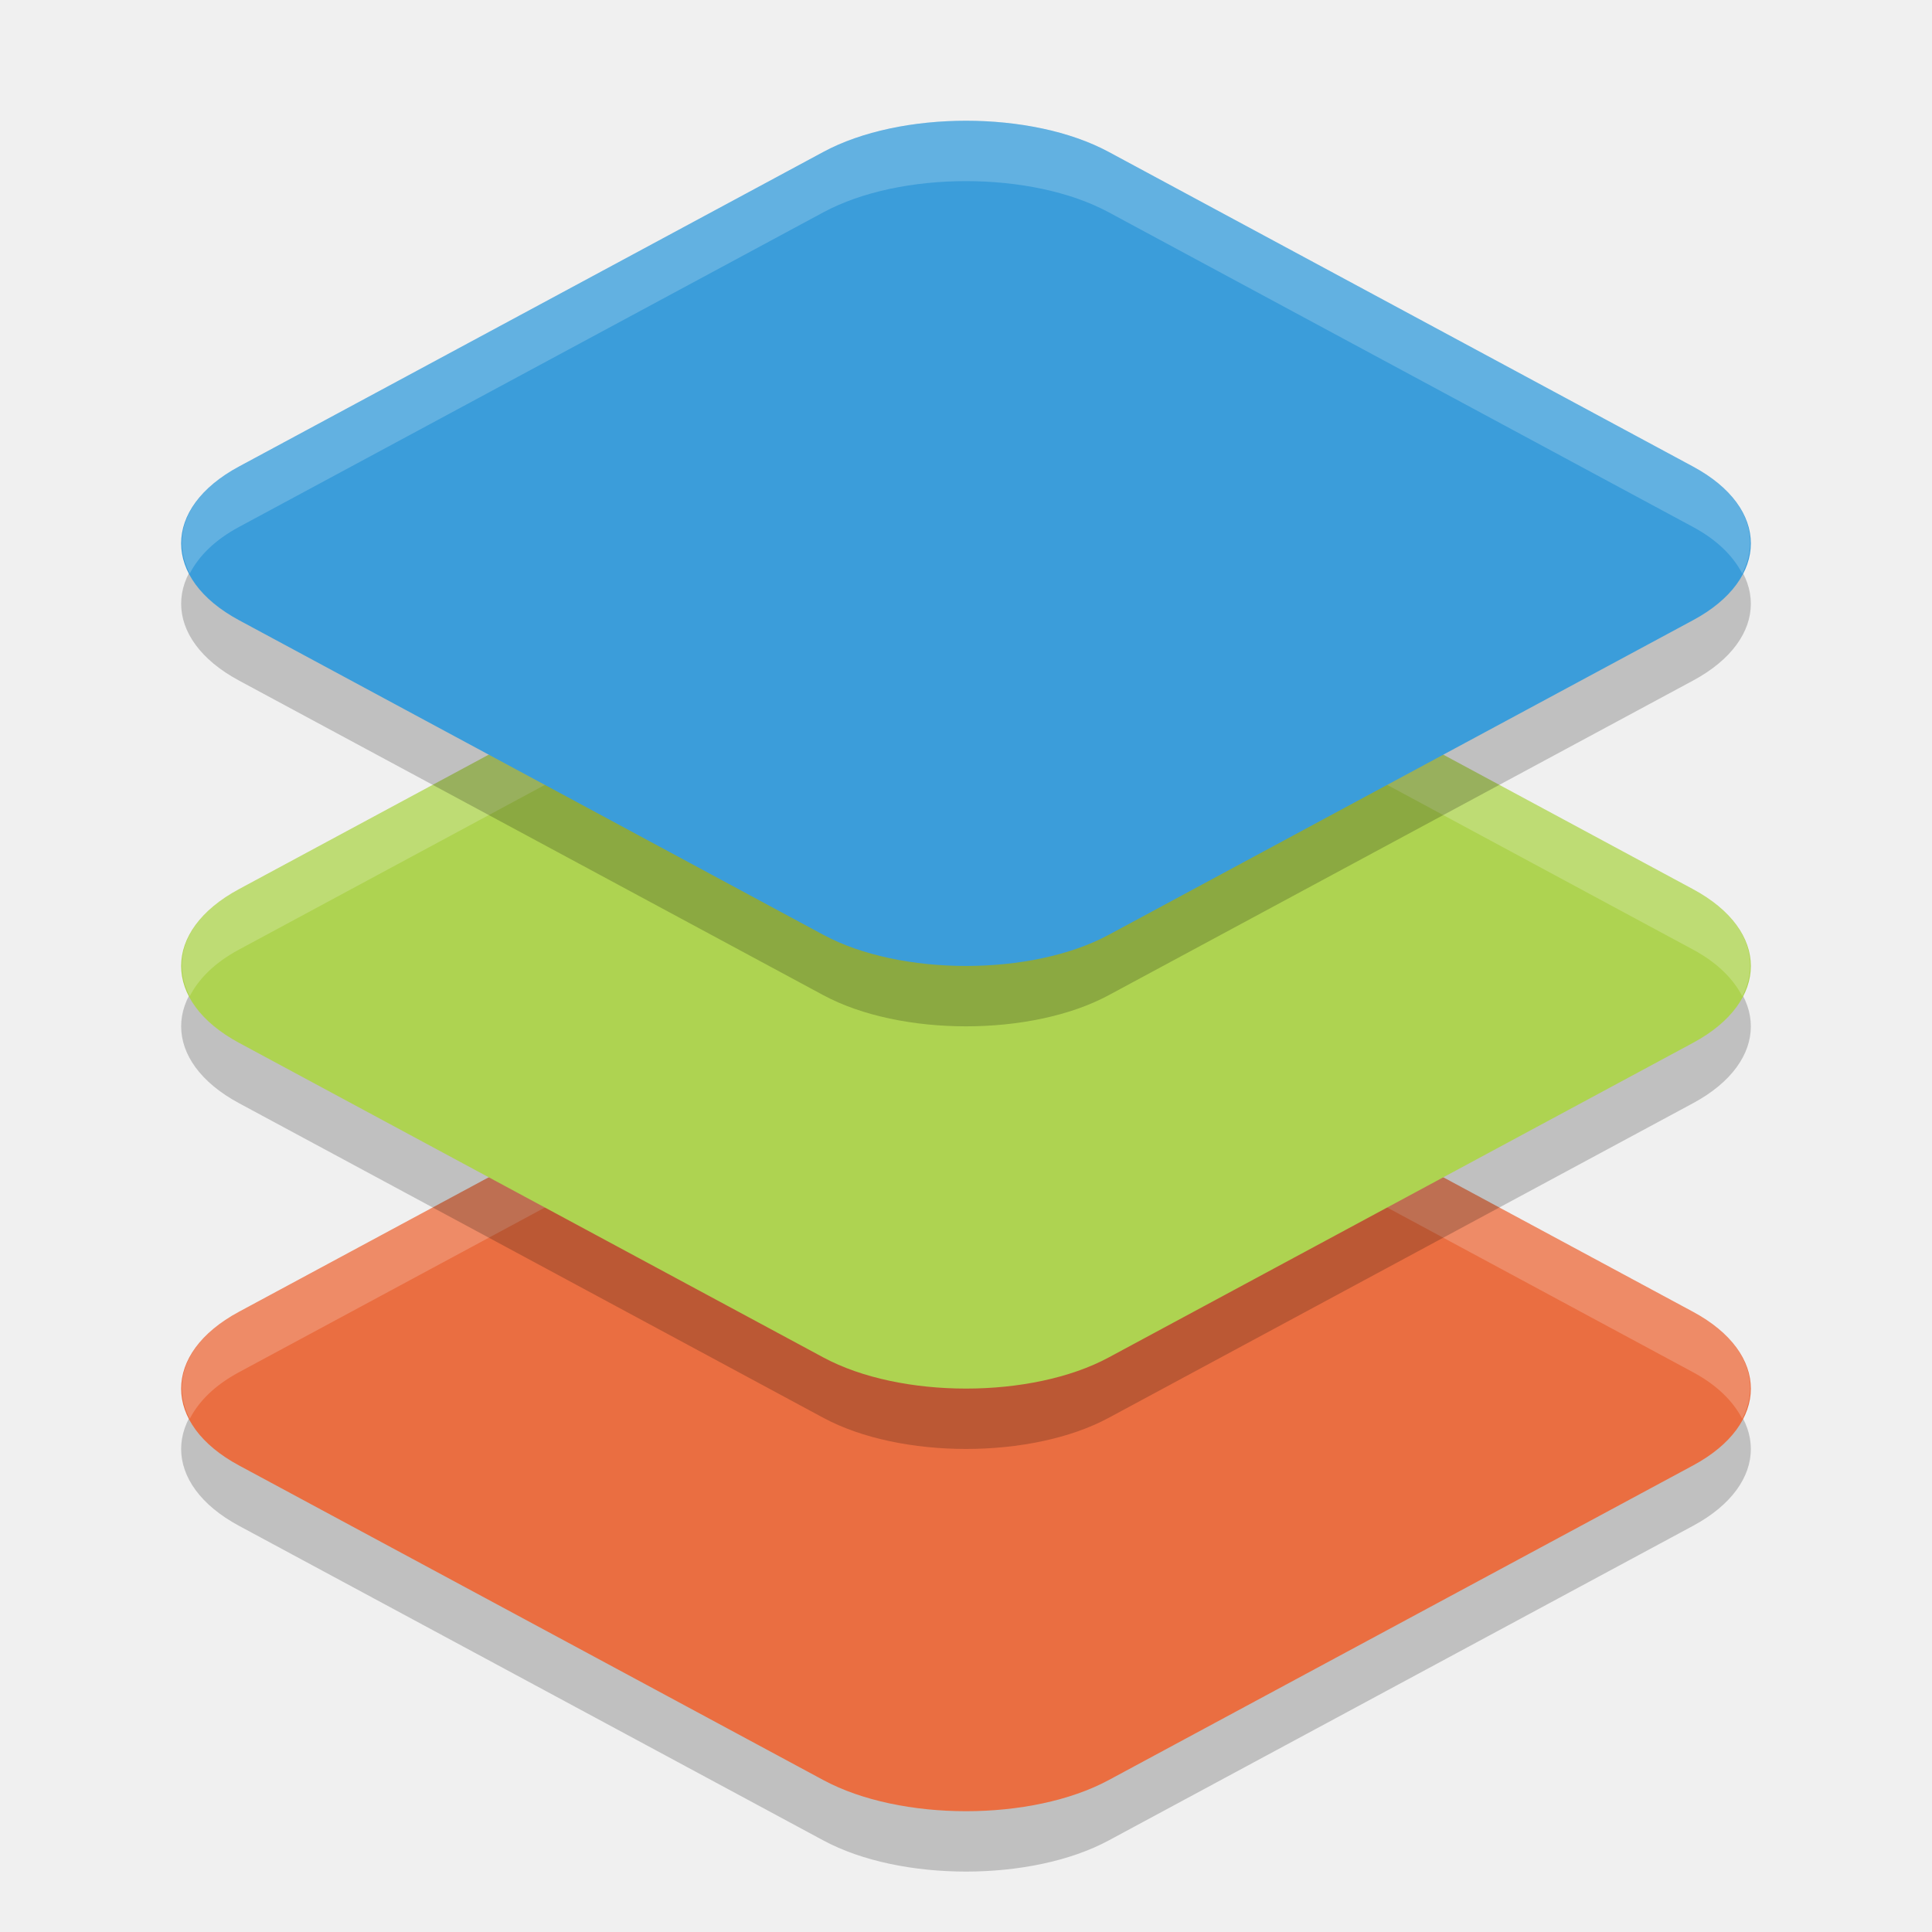
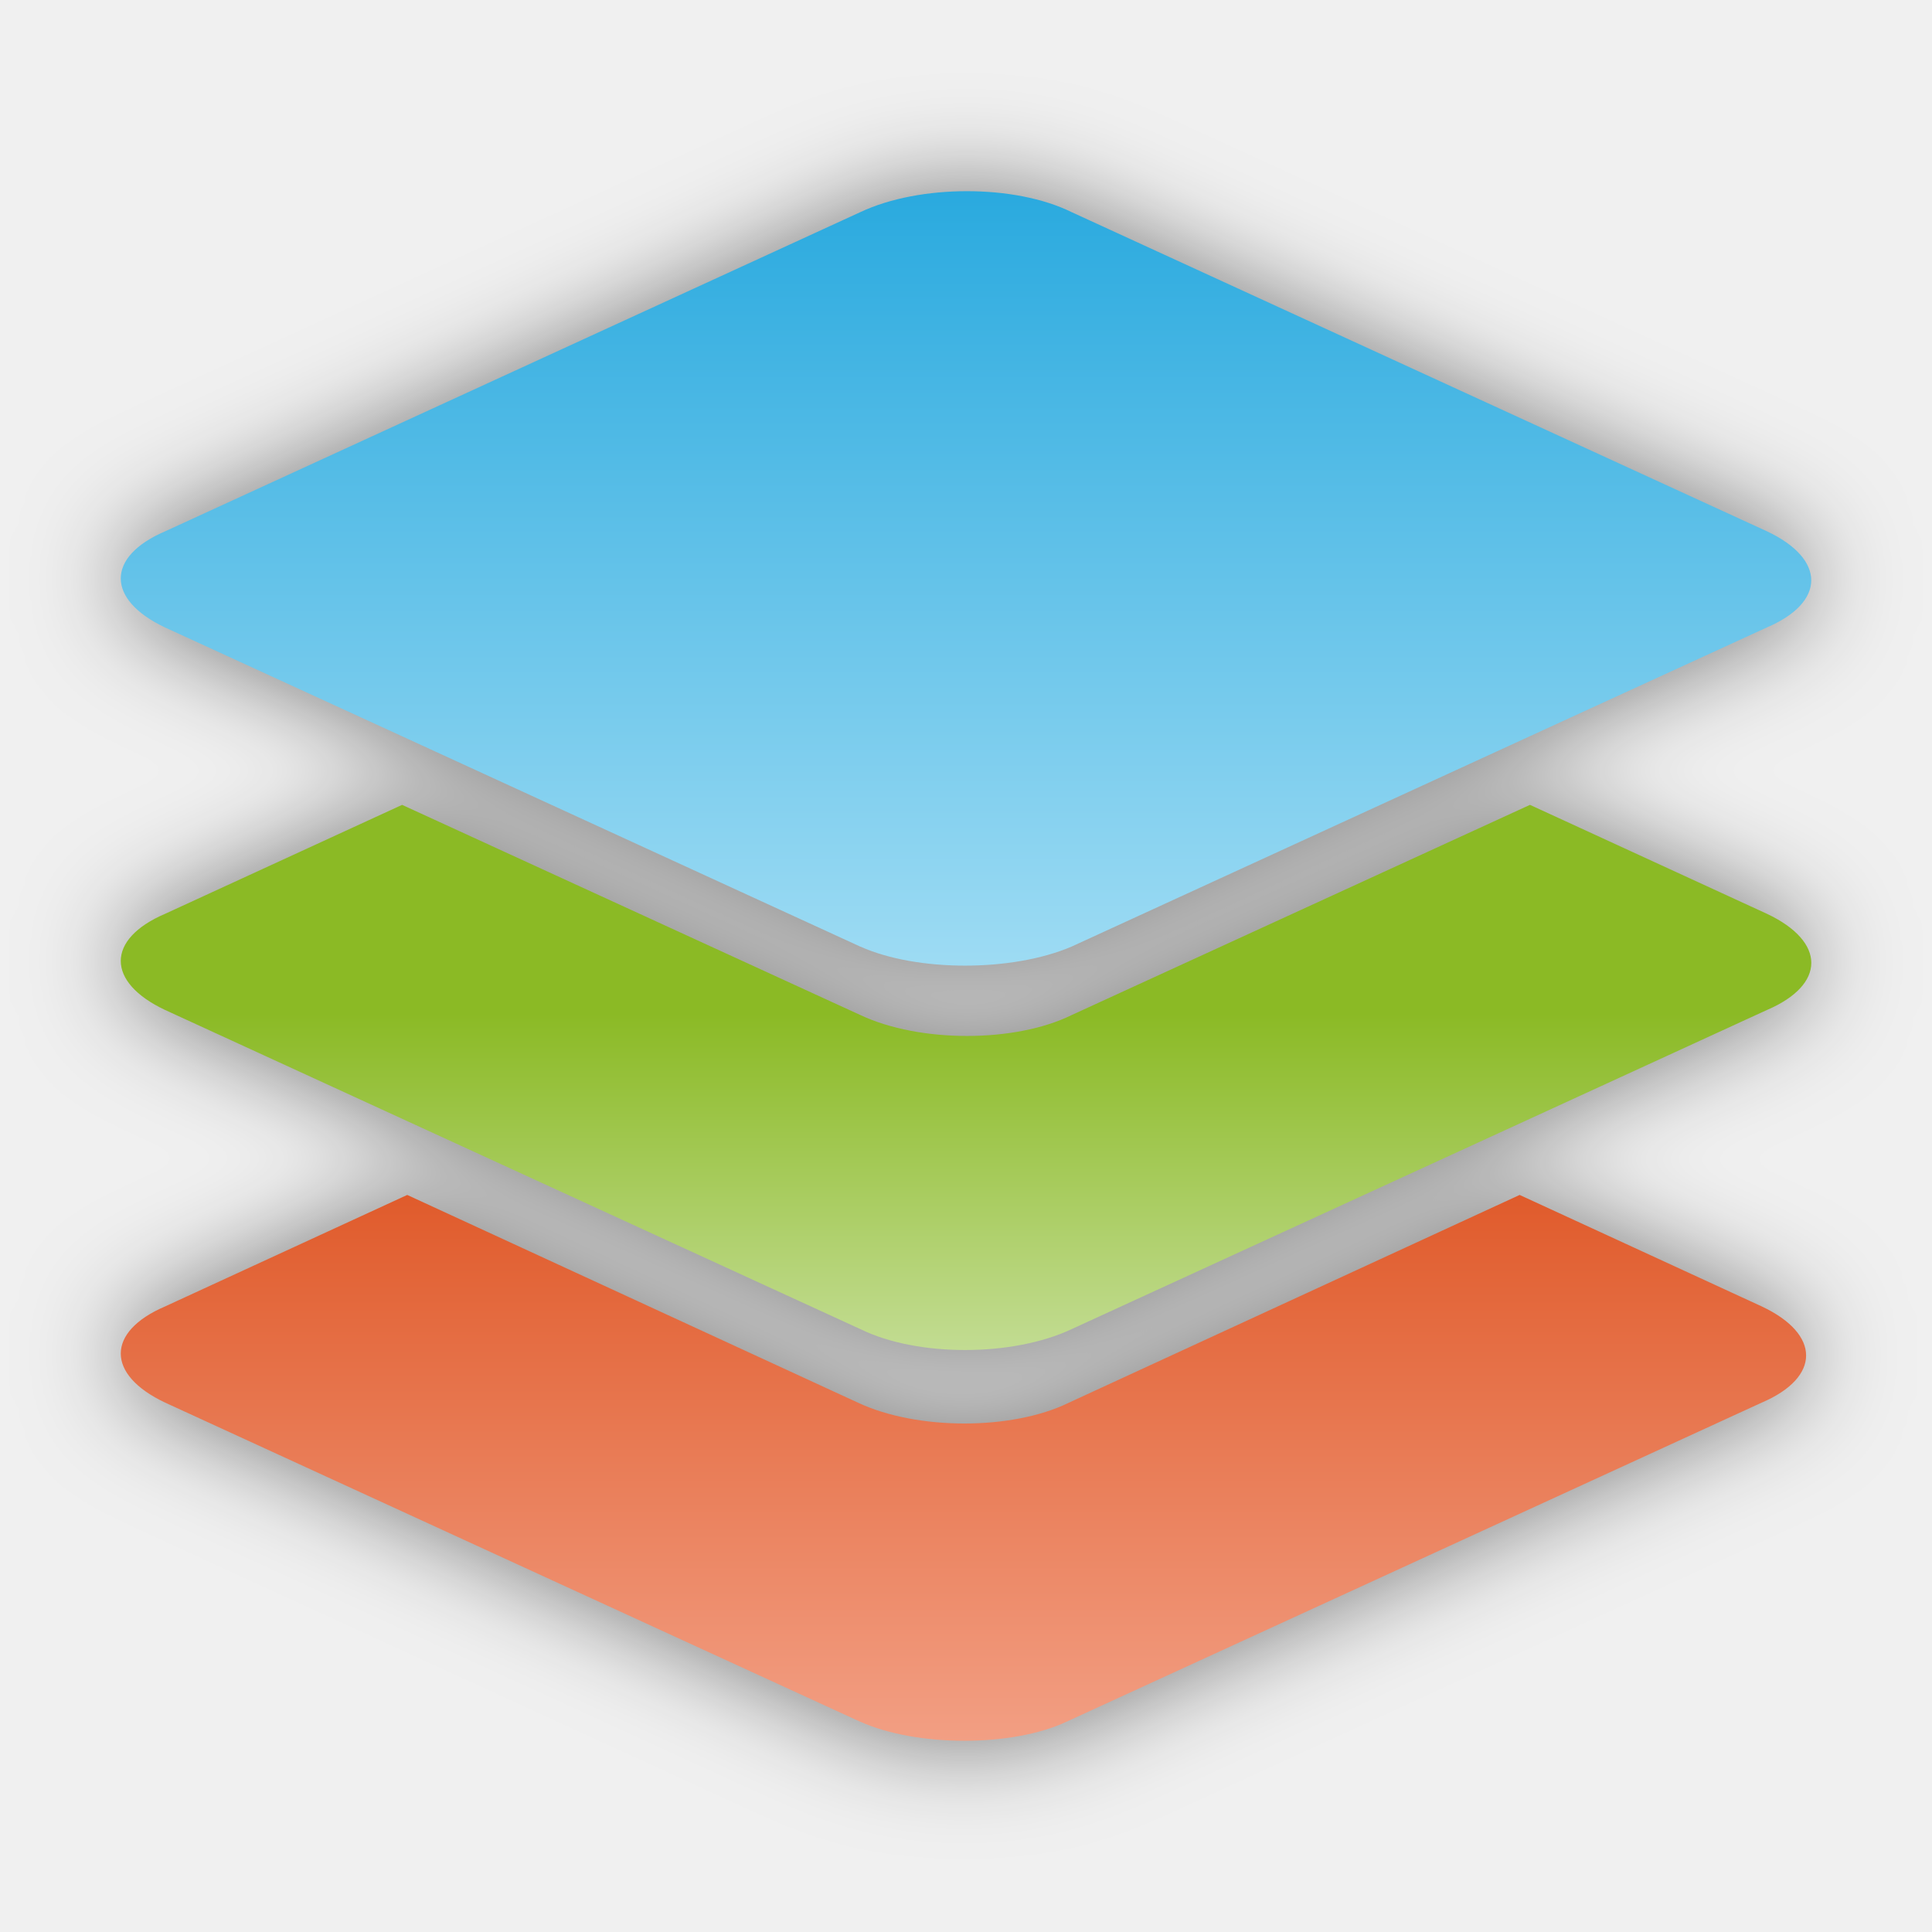
- <svg xmlns="http://www.w3.org/2000/svg" width="32" height="32" version="1.1">
-   <path style="opacity:0.2" d="m 16.001,17 c -0.862,-1.42e-4 -1.725,0.172 -2.363,0.516 L 3.957,22.728 c -1.276,0.687 -1.275,1.857 0.001,2.544 l 9.68,5.212 c 1.276,0.687 3.449,0.687 4.725,0 l 9.68,-5.212 c 1.276,-0.687 1.275,-1.857 -0.001,-2.544 L 18.363,17.516 C 17.725,17.172 16.863,17 16.001,17 Z" />
-   <path style="fill:#ea6e41" d="m 16.001,16 c -0.862,-1.42e-4 -1.725,0.172 -2.363,0.516 L 3.957,21.728 c -1.276,0.687 -1.275,1.857 0.001,2.544 l 9.68,5.212 c 1.276,0.687 3.449,0.687 4.725,0 l 9.68,-5.212 c 1.276,-0.687 1.275,-1.857 -0.001,-2.544 l -9.679,-5.212 c -0.638,-0.344 -1.5,-0.516 -2.363,-0.516 z" />
-   <path style="opacity:0.2;fill:#ffffff" d="M 16 16 C 15.138 16 14.277 16.172 13.639 16.516 L 3.957 21.729 C 3.086 22.197 2.825 22.888 3.143 23.5 C 3.29 23.215 3.552 22.947 3.957 22.729 L 13.639 17.516 C 14.277 17.172 15.138 17 16 17 C 16.862 17 17.725 17.172 18.363 17.516 L 28.043 22.729 C 28.448 22.947 28.709 23.215 28.857 23.5 C 29.175 22.888 28.914 22.198 28.043 21.729 L 18.363 16.516 C 17.725 16.172 16.862 16 16 16 z" />
-   <path style="opacity:0.2" d="m 16.001,10 c -0.862,-1.407e-4 -1.725,0.172 -2.363,0.516 l -9.681,5.212 c -1.276,0.687 -1.275,1.857 0.001,2.544 l 9.68,5.212 c 1.276,0.687 3.449,0.687 4.725,0 l 9.68,-5.212 c 1.276,-0.687 1.275,-1.857 -0.001,-2.544 L 18.363,10.516 C 17.725,10.172 16.863,10 16.001,10 Z" />
-   <path style="fill:#aed351" d="M 16.001,9 C 15.138,9 14.276,9.172 13.638,9.516 L 3.957,14.728 c -1.276,0.687 -1.275,1.857 0.001,2.544 l 9.68,5.212 c 1.276,0.687 3.449,0.687 4.725,0 l 9.68,-5.212 c 1.276,-0.687 1.275,-1.857 -0.001,-2.544 L 18.363,9.516 C 17.725,9.172 16.863,9 16.001,9 Z" />
-   <path style="opacity:0.2;fill:#ffffff" d="M 16 9 C 15.138 9 14.277 9.172 13.639 9.516 L 3.957 14.729 C 3.086 15.197 2.825 15.888 3.143 16.5 C 3.29 16.215 3.552 15.947 3.957 15.729 L 13.639 10.516 C 14.277 10.172 15.138 10 16 10 C 16.862 10 17.725 10.172 18.363 10.516 L 28.043 15.729 C 28.448 15.947 28.709 16.215 28.857 16.5 C 29.175 15.888 28.914 15.198 28.043 14.729 L 18.363 9.516 C 17.725 9.172 16.862 9 16 9 z" />
-   <path style="opacity:0.2" d="M 16.001,3 C 15.138,3 14.276,3.172 13.638,3.516 L 3.957,8.728 c -1.276,0.687 -1.275,1.857 0.001,2.544 l 9.68,5.212 c 1.276,0.687 3.449,0.687 4.725,0 l 9.68,-5.212 c 1.276,-0.687 1.275,-1.857 -0.001,-2.544 L 18.363,3.516 C 17.725,3.172 16.863,3 16.001,3 Z" />
-   <path style="fill:#3b9dda" d="M 16.001,2 C 15.138,2 14.276,2.172 13.638,2.516 L 3.957,7.728 c -1.276,0.687 -1.275,1.857 0.001,2.544 l 9.68,5.212 c 1.276,0.687 3.449,0.687 4.725,0 l 9.68,-5.212 c 1.276,-0.687 1.275,-1.857 -0.001,-2.544 L 18.363,2.516 C 17.725,2.172 16.863,2 16.001,2 Z" />
-   <path style="opacity:0.2;fill:#ffffff" d="M 16 2 C 15.138 2 14.277 2.172 13.639 2.516 L 3.957 7.729 C 3.086 8.197 2.825 8.888 3.143 9.5 C 3.29 9.215 3.552 8.947 3.957 8.729 L 13.639 3.516 C 14.277 3.172 15.138 3 16 3 C 16.862 3 17.725 3.172 18.363 3.516 L 28.043 8.729 C 28.448 8.947 28.709 9.215 28.857 9.5 C 29.175 8.888 28.914 8.198 28.043 7.729 L 18.363 2.516 C 17.725 2.172 16.862 2 16 2 z" />
+ <svg xmlns="http://www.w3.org/2000/svg" width="32" height="32" viewBox="0 0 32 32" fill="none" version="1.1" id="svg25">
+   <path id="path2-1" style="fill:#000000;fill-opacity:1;stroke-width:0.389;filter:url(#filter903);opacity:0.5" d="m 16.016,3.167 c -0.634,0 -1.273,0.115 -1.764,0.346 L 2.736,8.8 c -0.981,0.42 -0.981,1.132 0,1.594 l 11.516,5.287 c 0.938,0.42 2.515,0.42 3.496,0 l 11.516,-5.287 c 0.981,-0.42 0.981,-1.132 0,-1.594 L 17.748,3.513 C 17.279,3.282 16.65,3.167 16.016,3.167 Z M 6.66,13.331 2.736,15.134 c -0.981,0.42 -0.981,1.134 0,1.596 L 14.252,22.015 c 0.938,0.461 2.515,0.461 3.496,0 l 11.516,-5.285 c 0.981,-0.42 0.981,-1.134 0,-1.596 l -3.924,-1.803 -7.592,3.482 c -0.938,0.461 -2.515,0.461 -3.496,0 z m 0.086,6.461 -4.01,1.846 c -0.981,0.42 -0.981,1.132 0,1.594 l 11.516,5.287 c 0.938,0.42 2.516,0.42 3.412,0 l 11.516,-5.287 c 0.981,-0.42 0.981,-1.132 0,-1.594 l -4.01,-1.846 -7.463,3.439 c -0.938,0.461 -2.517,0.461 -3.498,0 z" />
+   <path fill-rule="evenodd" clip-rule="evenodd" d="M 14.251,28.519 2.736,23.232 c -0.981,-0.462 -0.981,-1.175 0,-1.594 L 6.745,19.792 14.209,23.232 c 0.981,0.461 2.559,0.461 3.497,0 l 7.464,-3.44 4.009,1.846 c 0.981,0.461 0.981,1.175 0,1.594 l -11.516,5.286 c -0.896,0.42 -2.474,0.42 -3.412,0 z" fill="url(#paint0_linear)" id="path2" style="fill:url(#paint0_linear);stroke-width:0.389" />
+   <path fill-rule="evenodd" clip-rule="evenodd" d="M 14.251,22.015 2.736,16.729 c -0.981,-0.461 -0.981,-1.175 0,-1.594 l 3.924,-1.804 7.592,3.482 c 0.981,0.461 2.559,0.461 3.497,0 l 7.592,-3.482 3.924,1.804 c 0.981,0.462 0.981,1.175 0,1.594 l -11.516,5.286 c -0.981,0.461 -2.559,0.461 -3.497,0 z" fill="url(#paint1_linear)" id="path4" style="fill:url(#paint1_linear);stroke-width:0.389" />
+   <path fill-rule="evenodd" clip-rule="evenodd" d="M 14.251,15.68 2.736,10.394 c -0.981,-0.462 -0.981,-1.175 0,-1.594 L 14.251,3.513 c 0.981,-0.462 2.559,-0.462 3.497,0 l 11.516,5.286 c 0.981,0.461 0.981,1.175 0,1.594 l -11.516,5.286 c -0.981,0.42 -2.559,0.42 -3.497,0 z" fill="url(#paint2_linear)" id="path6" style="fill:url(#paint2_linear);stroke-width:0.389" />
+   <defs id="defs23">
+     <linearGradient id="paint0_linear" x1="35.974" y1="78.659" x2="35.974" y2="29.03" gradientUnits="userSpaceOnUse" gradientTransform="matrix(0.3888901,0,0,0.3888901,2,2.939773)">
+       <stop stop-color="#FCC2B1" id="stop8" />
+       <stop offset="0.885" stop-color="#D9420B" id="stop10" />
+     </linearGradient>
+     <linearGradient id="paint1_linear" x1="35.974" y1="57.171" x2="35.974" y2="24.532" gradientUnits="userSpaceOnUse" gradientTransform="matrix(0.3888901,0,0,0.3888901,2,2.939773)">
+       <stop stop-color="#DEEDC9" id="stop13" />
+       <stop offset="0.661" stop-color="#8BBA25" id="stop15" />
+     </linearGradient>
+     <linearGradient id="paint2_linear" x1="35.974" y1="43.955" x2="35.974" y2="-0.461" gradientUnits="userSpaceOnUse" gradientTransform="matrix(0.3888901,0,0,0.3888901,2,2.939773)">
+       <stop stop-color="#C2EBFA" id="stop18" />
+       <stop offset="1" stop-color="#26A8DE" id="stop20" />
+     </linearGradient>
+     <linearGradient id="paint2_linear-3" x1="35.974" y1="43.955" x2="35.974" y2="-0.461" gradientUnits="userSpaceOnUse" gradientTransform="matrix(0.3888901,0,0,0.3888901,31.7503,19.68652)">
+       <stop stop-color="#C2EBFA" id="stop18-6" />
+       <stop offset="1" stop-color="#26A8DE" id="stop20-7" />
+     </linearGradient>
+     <linearGradient id="paint1_linear-5" x1="35.974" y1="57.171" x2="35.974" y2="24.532" gradientUnits="userSpaceOnUse" gradientTransform="matrix(0.3888901,0,0,0.3888901,31.7503,19.68652)">
+       <stop stop-color="#DEEDC9" id="stop13-3" />
+       <stop offset="0.661" stop-color="#8BBA25" id="stop15-5" />
+     </linearGradient>
+     <linearGradient id="paint0_linear-6" x1="35.974" y1="78.659" x2="35.974" y2="29.03" gradientUnits="userSpaceOnUse" gradientTransform="matrix(0.3888901,0,0,0.3888901,31.7503,19.68652)">
+       <stop stop-color="#FCC2B1" id="stop8-2" />
+       <stop offset="0.885" stop-color="#D9420B" id="stop10-9" />
+     </linearGradient>
+     <filter style="color-interpolation-filters:sRGB" id="filter903" x="-0.072" width="1.144" y="-0.078" height="1.157">
+       <feGaussianBlur stdDeviation="0.839" id="feGaussianBlur905" />
+     </filter>
+   </defs>
</svg>
